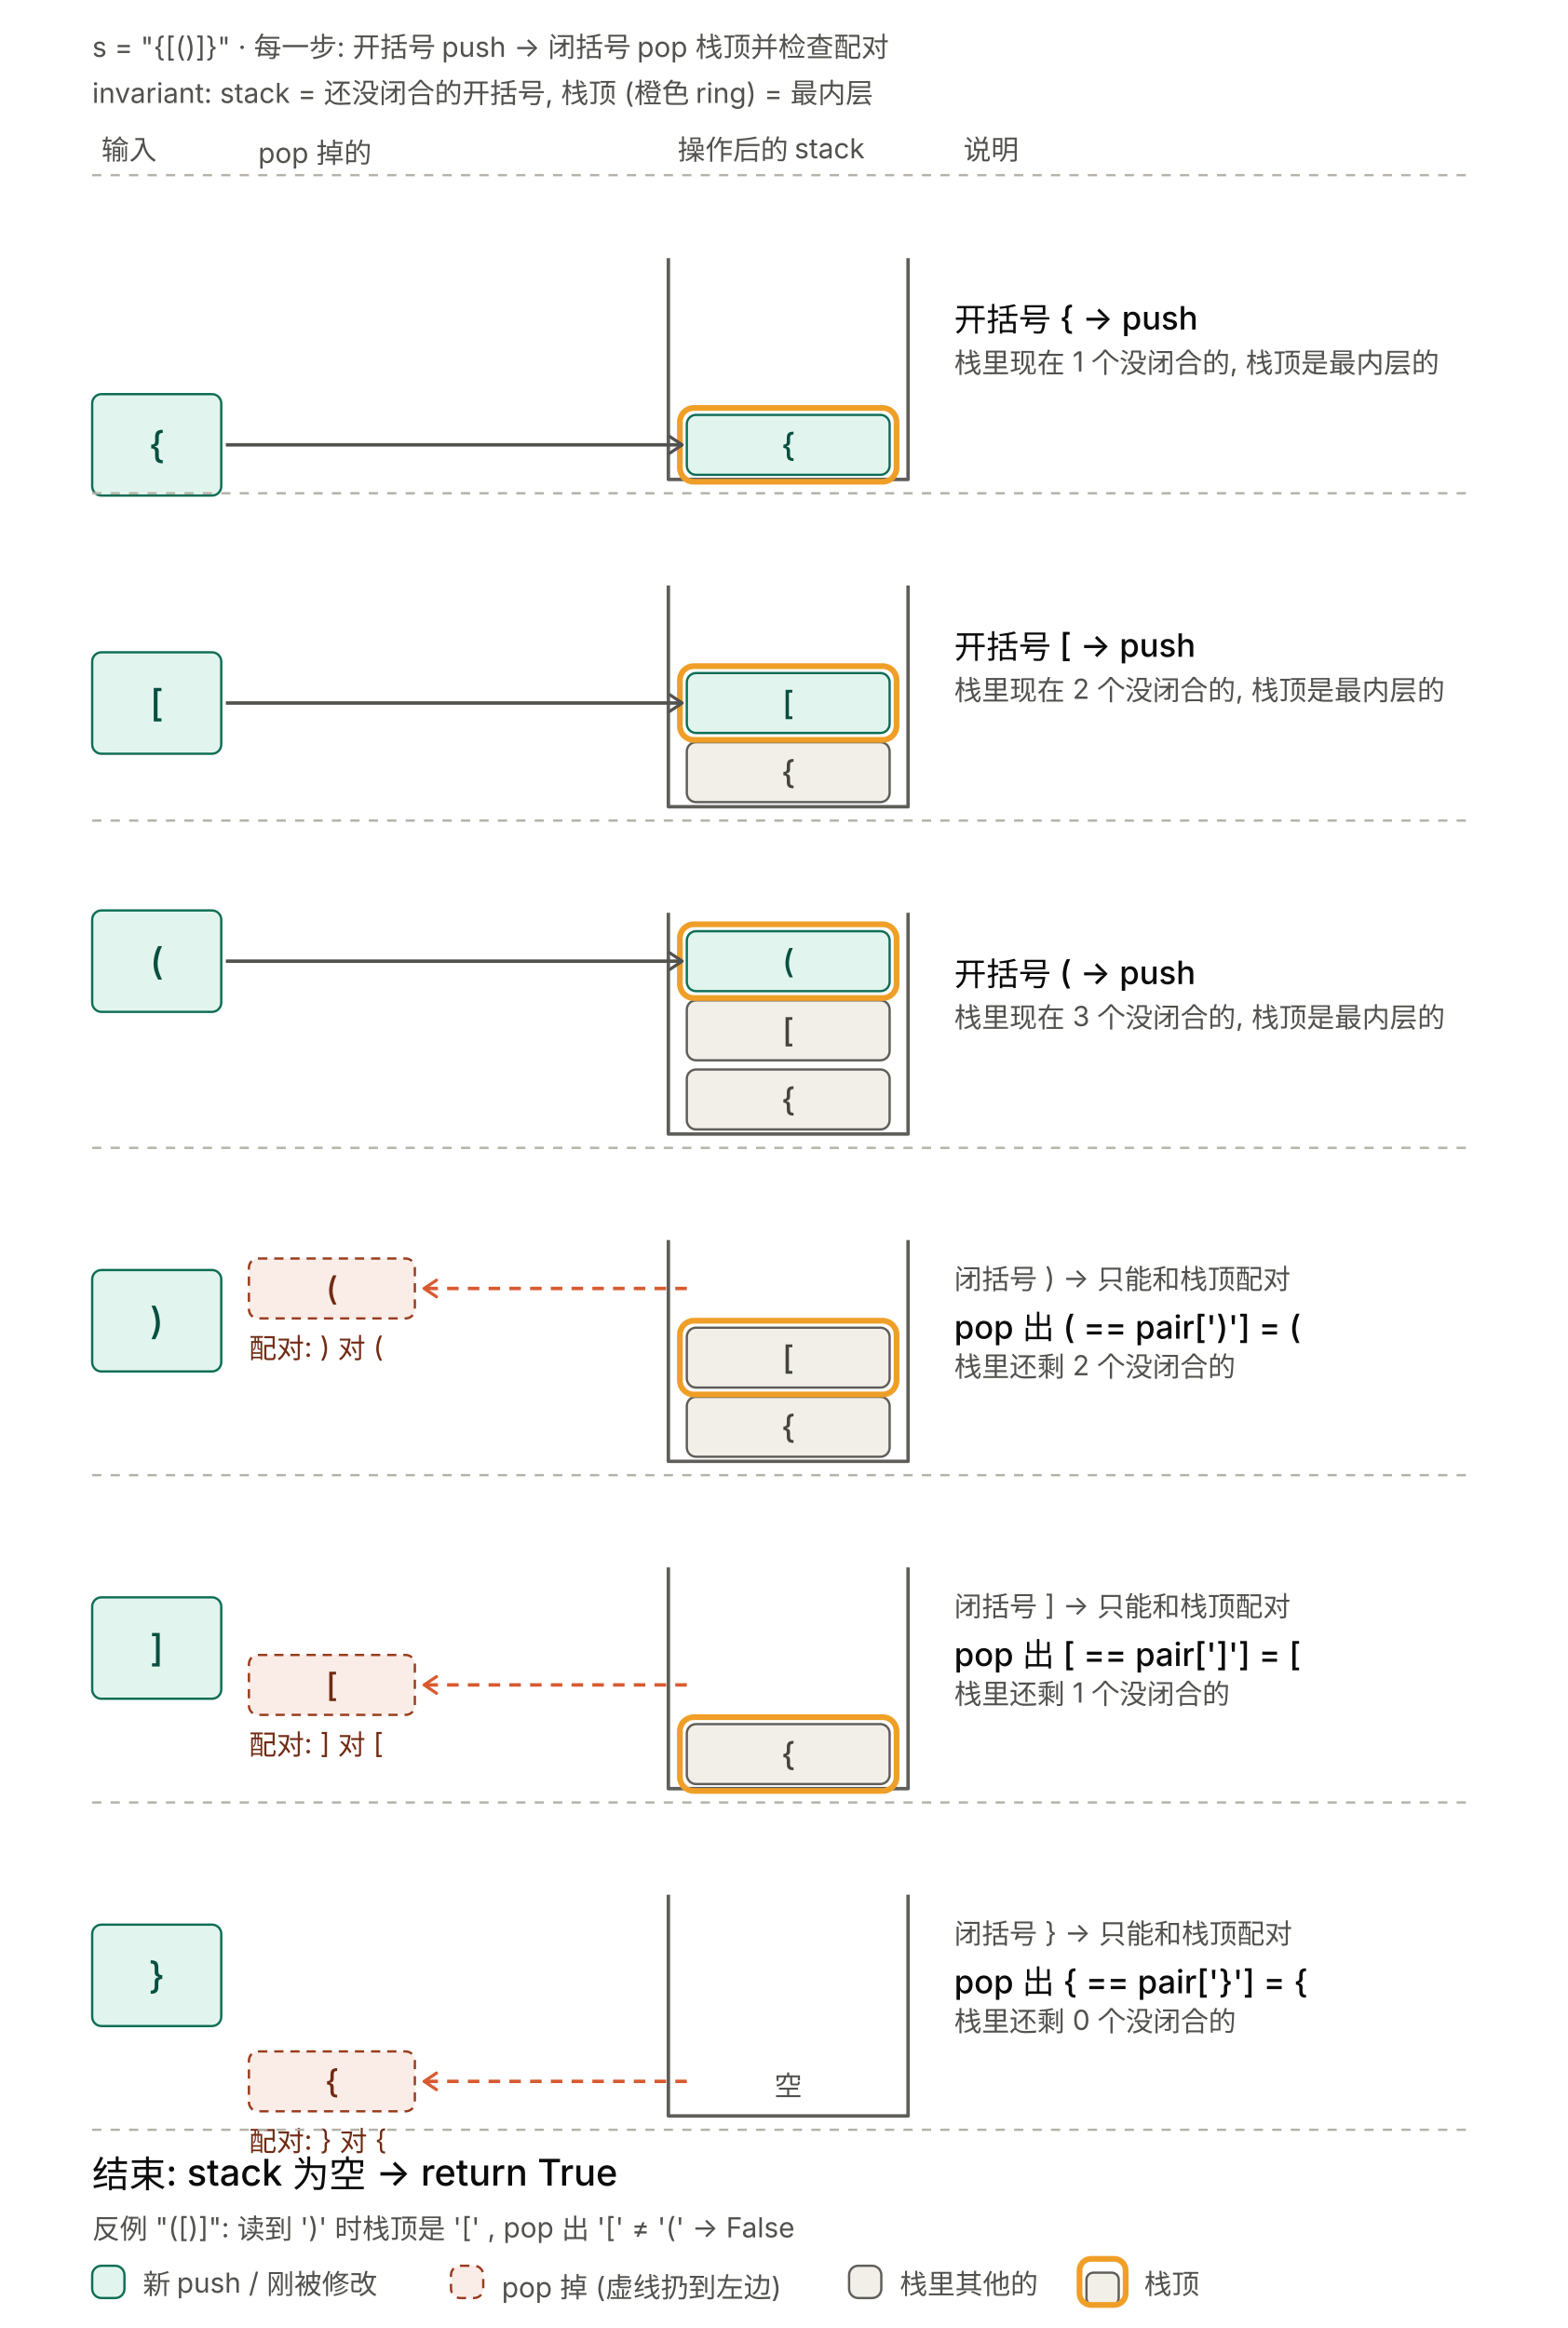
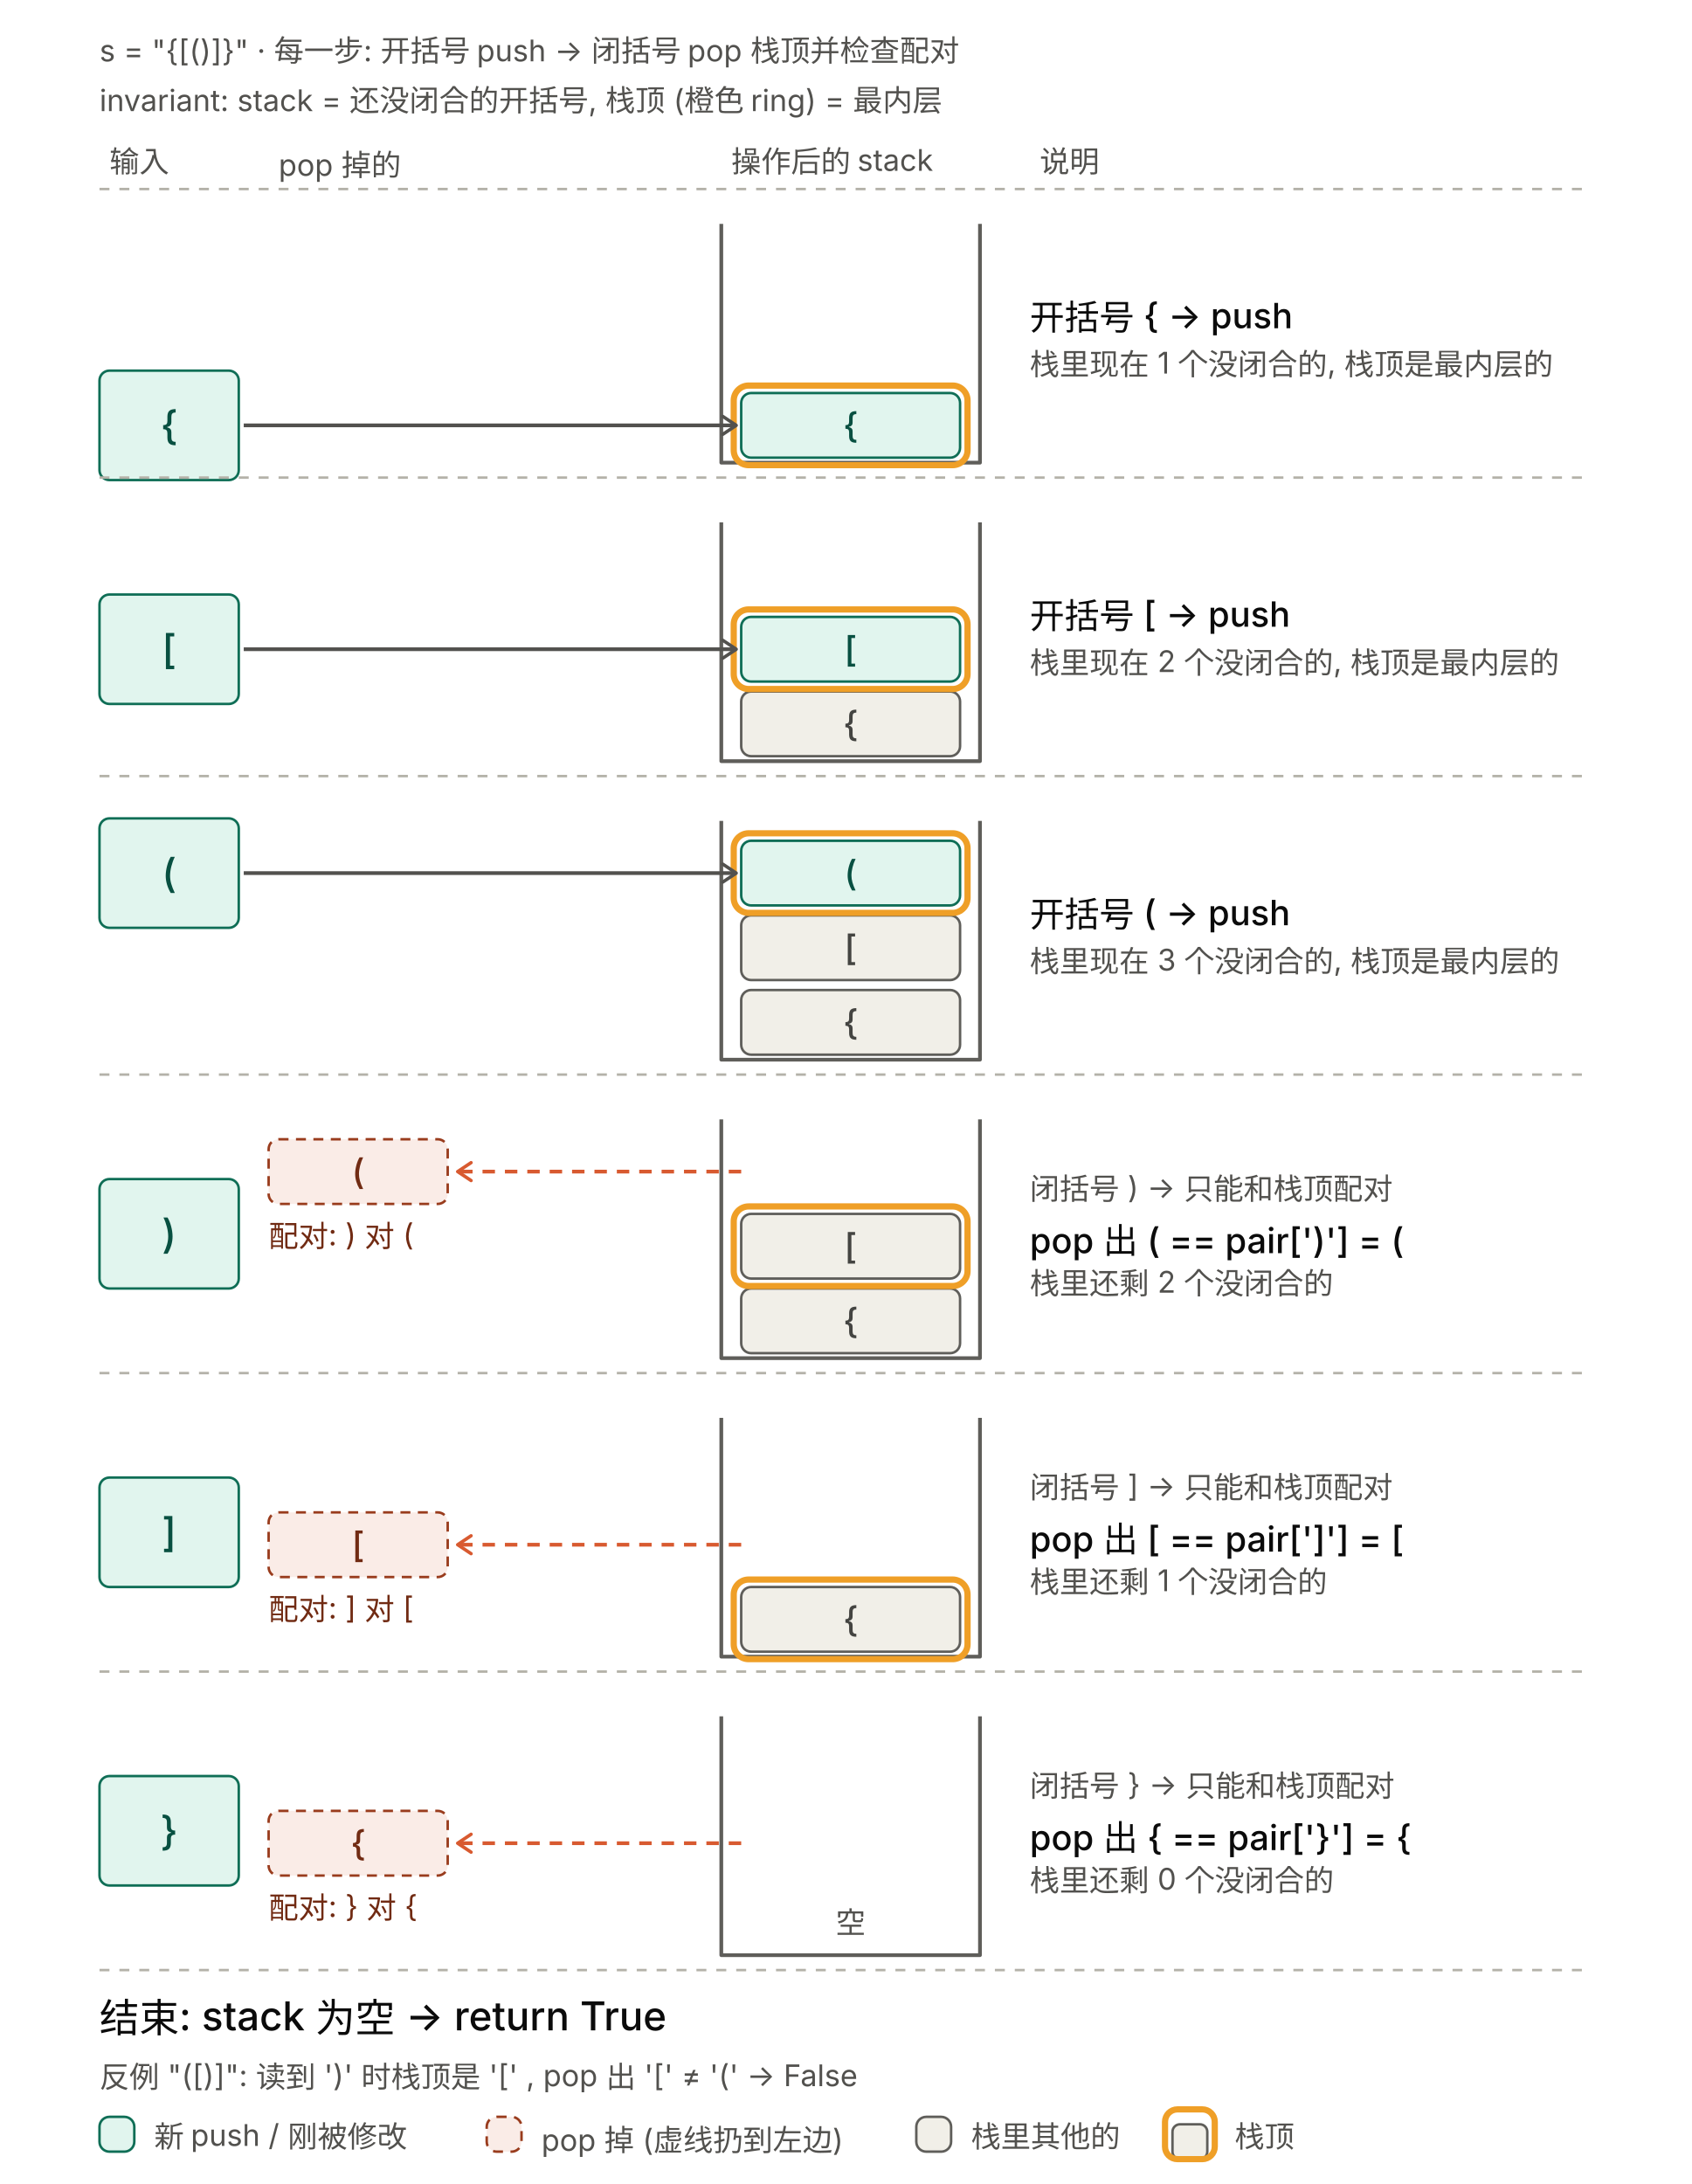
- <svg xmlns="http://www.w3.org/2000/svg" width="100%" viewBox="0 0 680 1010" role="img" font-family="ui-sans-serif, system-ui, -apple-system, &quot;PingFang SC&quot;, sans-serif">
+ <svg xmlns="http://www.w3.org/2000/svg" width="100%" viewBox="0 0 680 878" role="img" font-family="ui-sans-serif, system-ui, -apple-system, &quot;PingFang SC&quot;, sans-serif">
  <defs>
    <marker id="arr" viewBox="0 0 10 10" refX="8" refY="5" markerWidth="6" markerHeight="6" orient="auto-start-reverse">
      <path d="M2 1L8 5L2 9" fill="none" stroke="#52514E" stroke-width="1.5" stroke-linecap="round" stroke-linejoin="round" />
    </marker>
    <marker id="arrR" viewBox="0 0 10 10" refX="8" refY="5" markerWidth="6" markerHeight="6" orient="auto-start-reverse">
      <path d="M2 1L8 5L2 9" fill="none" stroke="#D85A30" stroke-width="1.5" stroke-linecap="round" stroke-linejoin="round" />
    </marker>
  </defs>
  <text x="40" y="18" font-size="12" fill="#52514E" font-weight="400" text-anchor="start" dominant-baseline="central">s = "{[()]}" · 每一步: 开括号 push → 闭括号 pop 栈顶并检查配对</text>
  <text x="40" y="38" font-size="12" fill="#52514E" font-weight="400" text-anchor="start" dominant-baseline="central">invariant: stack = 还没闭合的开括号, 栈顶 (橙色 ring) = 最内层</text>
  <text x="44" y="64" font-size="12" fill="#52514E" font-weight="400" text-anchor="start" dominant-baseline="central">输入</text>
  <text x="112" y="64" font-size="12" fill="#52514E" font-weight="400" text-anchor="start" dominant-baseline="central">pop 掉的</text>
  <text x="294" y="64" font-size="12" fill="#52514E" font-weight="400" text-anchor="start" dominant-baseline="central">操作后的 stack</text>
  <text x="418" y="64" font-size="12" fill="#52514E" font-weight="400" text-anchor="start" dominant-baseline="central">说明</text>
  <line x1="40" y1="76" x2="640" y2="76" stroke="#B4B2A9" stroke-width="1" stroke-dasharray="4 4" />
-   <path d="M290 112 L290 208 L394 208 L394 112" fill="none" stroke="#5F5E5A" stroke-width="1.5" stroke-linejoin="round" />
-   <rect x="298" y="180" width="88" height="26" rx="4" fill="#E1F5EE" stroke="#0F6E56" stroke-width="1" />
-   <rect x="295" y="177" width="94" height="32" rx="6" fill="none" stroke="#EF9F27" stroke-width="2.5" />
-   <text x="342.0" y="193.0" font-size="14" fill="#085041" font-weight="500" text-anchor="middle" dominant-baseline="central">{</text>
-   <rect x="40" y="171.0" width="56" height="44" rx="4" fill="#E1F5EE" stroke="#0F6E56" stroke-width="1" />
-   <text x="68" y="193.0" font-size="16" fill="#085041" font-weight="500" text-anchor="middle" dominant-baseline="central">{</text>
-   <path d="M98 193.0 L296 193.0" fill="none" stroke="#52514E" stroke-width="1.5" marker-end="url(#arr)" />
-   <text x="414" y="137.5" font-size="14" fill="#0B0B0B" font-weight="500" text-anchor="start" dominant-baseline="central">开括号 { → push</text>
-   <text x="414" y="156.5" font-size="12" fill="#52514E" font-weight="400" text-anchor="start" dominant-baseline="central">栈里现在 1 个没闭合的, 栈顶是最内层的</text>
-   <line x1="40" y1="214" x2="640" y2="214" stroke="#B4B2A9" stroke-width="1" stroke-dasharray="4 4" />
-   <path d="M290 254 L290 350 L394 350 L394 254" fill="none" stroke="#5F5E5A" stroke-width="1.5" stroke-linejoin="round" />
-   <rect x="298" y="322" width="88" height="26" rx="4" fill="#F1EFE8" stroke="#5F5E5A" stroke-width="1" />
-   <text x="342.0" y="335.0" font-size="14" fill="#444441" font-weight="500" text-anchor="middle" dominant-baseline="central">{</text>
-   <rect x="298" y="292" width="88" height="26" rx="4" fill="#E1F5EE" stroke="#0F6E56" stroke-width="1" />
-   <rect x="295" y="289" width="94" height="32" rx="6" fill="none" stroke="#EF9F27" stroke-width="2.5" />
-   <text x="342.0" y="305.0" font-size="14" fill="#085041" font-weight="500" text-anchor="middle" dominant-baseline="central">[</text>
-   <rect x="40" y="283.0" width="56" height="44" rx="4" fill="#E1F5EE" stroke="#0F6E56" stroke-width="1" />
-   <text x="68" y="305.0" font-size="16" fill="#085041" font-weight="500" text-anchor="middle" dominant-baseline="central">[</text>
-   <path d="M98 305.0 L296 305.0" fill="none" stroke="#52514E" stroke-width="1.5" marker-end="url(#arr)" />
-   <text x="414" y="279.5" font-size="14" fill="#0B0B0B" font-weight="500" text-anchor="start" dominant-baseline="central">开括号 [ → push</text>
-   <text x="414" y="298.5" font-size="12" fill="#52514E" font-weight="400" text-anchor="start" dominant-baseline="central">栈里现在 2 个没闭合的, 栈顶是最内层的</text>
-   <line x1="40" y1="356" x2="640" y2="356" stroke="#B4B2A9" stroke-width="1" stroke-dasharray="4 4" />
-   <path d="M290 396 L290 492 L394 492 L394 396" fill="none" stroke="#5F5E5A" stroke-width="1.5" stroke-linejoin="round" />
-   <rect x="298" y="464" width="88" height="26" rx="4" fill="#F1EFE8" stroke="#5F5E5A" stroke-width="1" />
-   <text x="342.0" y="477.0" font-size="14" fill="#444441" font-weight="500" text-anchor="middle" dominant-baseline="central">{</text>
-   <rect x="298" y="434" width="88" height="26" rx="4" fill="#F1EFE8" stroke="#5F5E5A" stroke-width="1" />
-   <text x="342.0" y="447.0" font-size="14" fill="#444441" font-weight="500" text-anchor="middle" dominant-baseline="central">[</text>
-   <rect x="298" y="404" width="88" height="26" rx="4" fill="#E1F5EE" stroke="#0F6E56" stroke-width="1" />
-   <rect x="295" y="401" width="94" height="32" rx="6" fill="none" stroke="#EF9F27" stroke-width="2.5" />
-   <text x="342.0" y="417.0" font-size="14" fill="#085041" font-weight="500" text-anchor="middle" dominant-baseline="central">(</text>
-   <rect x="40" y="395.0" width="56" height="44" rx="4" fill="#E1F5EE" stroke="#0F6E56" stroke-width="1" />
-   <text x="68" y="417.0" font-size="16" fill="#085041" font-weight="500" text-anchor="middle" dominant-baseline="central">(</text>
-   <path d="M98 417.0 L296 417.0" fill="none" stroke="#52514E" stroke-width="1.5" marker-end="url(#arr)" />
-   <text x="414" y="421.5" font-size="14" fill="#0B0B0B" font-weight="500" text-anchor="start" dominant-baseline="central">开括号 ( → push</text>
-   <text x="414" y="440.5" font-size="12" fill="#52514E" font-weight="400" text-anchor="start" dominant-baseline="central">栈里现在 3 个没闭合的, 栈顶是最内层的</text>
-   <line x1="40" y1="498" x2="640" y2="498" stroke="#B4B2A9" stroke-width="1" stroke-dasharray="4 4" />
-   <path d="M290 538 L290 634 L394 634 L394 538" fill="none" stroke="#5F5E5A" stroke-width="1.5" stroke-linejoin="round" />
-   <rect x="298" y="606" width="88" height="26" rx="4" fill="#F1EFE8" stroke="#5F5E5A" stroke-width="1" />
-   <text x="342.0" y="619.0" font-size="14" fill="#444441" font-weight="500" text-anchor="middle" dominant-baseline="central">{</text>
-   <rect x="298" y="576" width="88" height="26" rx="4" fill="#F1EFE8" stroke="#5F5E5A" stroke-width="1" />
-   <rect x="295" y="573" width="94" height="32" rx="6" fill="none" stroke="#EF9F27" stroke-width="2.5" />
-   <text x="342.0" y="589.0" font-size="14" fill="#444441" font-weight="500" text-anchor="middle" dominant-baseline="central">[</text>
-   <rect x="108" y="546" width="72" height="26" rx="4" fill="#FAECE7" stroke="#993C1D" stroke-width="1" stroke-dasharray="4 3" />
-   <text x="144.0" y="559.0" font-size="14" fill="#712B13" font-weight="500" text-anchor="middle" dominant-baseline="central">(</text>
-   <path d="M298 559.0 L184 559.0" fill="none" stroke="#D85A30" stroke-width="1.5" stroke-dasharray="5 4" marker-end="url(#arrR)" />
-   <text x="108" y="584" font-size="12" fill="#712B13" font-weight="400" text-anchor="start" dominant-baseline="central">配对: ) 对 (</text>
-   <rect x="40" y="551.0" width="56" height="44" rx="4" fill="#E1F5EE" stroke="#0F6E56" stroke-width="1" />
-   <text x="68" y="573.0" font-size="16" fill="#085041" font-weight="500" text-anchor="middle" dominant-baseline="central">)</text>
-   <text x="414" y="554.0" font-size="12" fill="#52514E" font-weight="400" text-anchor="start" dominant-baseline="central">闭括号 ) → 只能和栈顶配对</text>
-   <text x="414" y="573.0" font-size="14" fill="#0B0B0B" font-weight="500" text-anchor="start" dominant-baseline="central">pop 出 ( == pair[')'] = (</text>
-   <text x="414" y="592.0" font-size="12" fill="#52514E" font-weight="400" text-anchor="start" dominant-baseline="central">栈里还剩 2 个没闭合的</text>
-   <line x1="40" y1="640" x2="640" y2="640" stroke="#B4B2A9" stroke-width="1" stroke-dasharray="4 4" />
-   <path d="M290 680 L290 776 L394 776 L394 680" fill="none" stroke="#5F5E5A" stroke-width="1.5" stroke-linejoin="round" />
-   <rect x="298" y="748" width="88" height="26" rx="4" fill="#F1EFE8" stroke="#5F5E5A" stroke-width="1" />
-   <rect x="295" y="745" width="94" height="32" rx="6" fill="none" stroke="#EF9F27" stroke-width="2.5" />
-   <text x="342.0" y="761.0" font-size="14" fill="#444441" font-weight="500" text-anchor="middle" dominant-baseline="central">{</text>
-   <rect x="108" y="718" width="72" height="26" rx="4" fill="#FAECE7" stroke="#993C1D" stroke-width="1" stroke-dasharray="4 3" />
-   <text x="144.0" y="731.0" font-size="14" fill="#712B13" font-weight="500" text-anchor="middle" dominant-baseline="central">[</text>
-   <path d="M298 731.0 L184 731.0" fill="none" stroke="#D85A30" stroke-width="1.5" stroke-dasharray="5 4" marker-end="url(#arrR)" />
-   <text x="108" y="756" font-size="12" fill="#712B13" font-weight="400" text-anchor="start" dominant-baseline="central">配对: ] 对 [</text>
-   <rect x="40" y="693.0" width="56" height="44" rx="4" fill="#E1F5EE" stroke="#0F6E56" stroke-width="1" />
-   <text x="68" y="715.0" font-size="16" fill="#085041" font-weight="500" text-anchor="middle" dominant-baseline="central">]</text>
-   <text x="414" y="696.0" font-size="12" fill="#52514E" font-weight="400" text-anchor="start" dominant-baseline="central">闭括号 ] → 只能和栈顶配对</text>
-   <text x="414" y="715.0" font-size="14" fill="#0B0B0B" font-weight="500" text-anchor="start" dominant-baseline="central">pop 出 [ == pair[']'] = [</text>
-   <text x="414" y="734.0" font-size="12" fill="#52514E" font-weight="400" text-anchor="start" dominant-baseline="central">栈里还剩 1 个没闭合的</text>
-   <line x1="40" y1="782" x2="640" y2="782" stroke="#B4B2A9" stroke-width="1" stroke-dasharray="4 4" />
-   <path d="M290 822 L290 918 L394 918 L394 822" fill="none" stroke="#5F5E5A" stroke-width="1.5" stroke-linejoin="round" />
-   <text x="342.0" y="904" font-size="12" fill="#52514E" font-weight="400" text-anchor="middle" dominant-baseline="central">空</text>
-   <rect x="108" y="890" width="72" height="26" rx="4" fill="#FAECE7" stroke="#993C1D" stroke-width="1" stroke-dasharray="4 3" />
-   <text x="144.0" y="903.0" font-size="14" fill="#712B13" font-weight="500" text-anchor="middle" dominant-baseline="central">{</text>
-   <path d="M298 903.0 L184 903.0" fill="none" stroke="#D85A30" stroke-width="1.5" stroke-dasharray="5 4" marker-end="url(#arrR)" />
-   <text x="108" y="928" font-size="12" fill="#712B13" font-weight="400" text-anchor="start" dominant-baseline="central">配对: } 对 {</text>
-   <rect x="40" y="835.0" width="56" height="44" rx="4" fill="#E1F5EE" stroke="#0F6E56" stroke-width="1" />
-   <text x="68" y="857.0" font-size="16" fill="#085041" font-weight="500" text-anchor="middle" dominant-baseline="central">}</text>
-   <text x="414" y="838.0" font-size="12" fill="#52514E" font-weight="400" text-anchor="start" dominant-baseline="central">闭括号 } → 只能和栈顶配对</text>
-   <text x="414" y="857.0" font-size="14" fill="#0B0B0B" font-weight="500" text-anchor="start" dominant-baseline="central">pop 出 { == pair['}'] = {</text>
-   <text x="414" y="876.0" font-size="12" fill="#52514E" font-weight="400" text-anchor="start" dominant-baseline="central">栈里还剩 0 个没闭合的</text>
-   <line x1="40" y1="924" x2="640" y2="924" stroke="#B4B2A9" stroke-width="1" stroke-dasharray="4 4" />
-   <text x="40" y="942" font-size="16" fill="#0B0B0B" font-weight="500" text-anchor="start" dominant-baseline="central">结束: stack 为空 → return True</text>
-   <text x="40" y="966" font-size="12" fill="#52514E" font-weight="400" text-anchor="start" dominant-baseline="central">反例 "([)]": 读到 ')' 时栈顶是 '[' , pop 出 '[' ≠ '(' → False</text>
-   <rect x="40" y="983" width="14" height="14" rx="4" fill="#E1F5EE" stroke="#0F6E56" stroke-width="1" />
-   <text x="62" y="990" font-size="12" fill="#52514E" font-weight="400" text-anchor="start" dominant-baseline="central">新 push / 刚被修改</text>
-   <rect x="195.68" y="983" width="14" height="14" rx="4" fill="#FAECE7" stroke="#993C1D" stroke-width="1" stroke-dasharray="4 3" />
-   <text x="217.68" y="990" font-size="12" fill="#52514E" font-weight="400" text-anchor="start" dominant-baseline="central">pop 掉 (虚线扔到左边)</text>
-   <rect x="368.4" y="983" width="14" height="14" rx="4" fill="#F1EFE8" stroke="#5F5E5A" stroke-width="1" />
-   <text x="390.4" y="990" font-size="12" fill="#52514E" font-weight="400" text-anchor="start" dominant-baseline="central">栈里其他的</text>
-   <rect x="471.4" y="986" width="14" height="14" rx="3" fill="#F1EFE8" stroke="#5F5E5A" stroke-width="1" />
-   <rect x="468.4" y="980" width="20" height="20" rx="5" fill="none" stroke="#EF9F27" stroke-width="2.5" />
-   <text x="496.4" y="990" font-size="12" fill="#52514E" font-weight="400" text-anchor="start" dominant-baseline="central">栈顶</text>
+   <path d="M290 90 L290 186 L394 186 L394 90" fill="none" stroke="#5F5E5A" stroke-width="1.5" stroke-linejoin="round" />
+   <rect x="298" y="158" width="88" height="26" rx="4" fill="#E1F5EE" stroke="#0F6E56" stroke-width="1" />
+   <rect x="295" y="155" width="94" height="32" rx="6" fill="none" stroke="#EF9F27" stroke-width="2.5" />
+   <text x="342.0" y="171.0" font-size="14" fill="#085041" font-weight="500" text-anchor="middle" dominant-baseline="central">{</text>
+   <rect x="40" y="149.0" width="56" height="44" rx="4" fill="#E1F5EE" stroke="#0F6E56" stroke-width="1" />
+   <text x="68" y="171.0" font-size="16" fill="#085041" font-weight="500" text-anchor="middle" dominant-baseline="central">{</text>
+   <path d="M98 171.0 L296 171.0" fill="none" stroke="#52514E" stroke-width="1.5" marker-end="url(#arr)" />
+   <text x="414" y="126.5" font-size="14" fill="#0B0B0B" font-weight="500" text-anchor="start" dominant-baseline="central">开括号 { → push</text>
+   <text x="414" y="145.5" font-size="12" fill="#52514E" font-weight="400" text-anchor="start" dominant-baseline="central">栈里现在 1 个没闭合的, 栈顶是最内层的</text>
+   <line x1="40" y1="192" x2="640" y2="192" stroke="#B4B2A9" stroke-width="1" stroke-dasharray="4 4" />
+   <path d="M290 210 L290 306 L394 306 L394 210" fill="none" stroke="#5F5E5A" stroke-width="1.5" stroke-linejoin="round" />
+   <rect x="298" y="278" width="88" height="26" rx="4" fill="#F1EFE8" stroke="#5F5E5A" stroke-width="1" />
+   <text x="342.0" y="291.0" font-size="14" fill="#444441" font-weight="500" text-anchor="middle" dominant-baseline="central">{</text>
+   <rect x="298" y="248" width="88" height="26" rx="4" fill="#E1F5EE" stroke="#0F6E56" stroke-width="1" />
+   <rect x="295" y="245" width="94" height="32" rx="6" fill="none" stroke="#EF9F27" stroke-width="2.5" />
+   <text x="342.0" y="261.0" font-size="14" fill="#085041" font-weight="500" text-anchor="middle" dominant-baseline="central">[</text>
+   <rect x="40" y="239.0" width="56" height="44" rx="4" fill="#E1F5EE" stroke="#0F6E56" stroke-width="1" />
+   <text x="68" y="261.0" font-size="16" fill="#085041" font-weight="500" text-anchor="middle" dominant-baseline="central">[</text>
+   <path d="M98 261.0 L296 261.0" fill="none" stroke="#52514E" stroke-width="1.5" marker-end="url(#arr)" />
+   <text x="414" y="246.5" font-size="14" fill="#0B0B0B" font-weight="500" text-anchor="start" dominant-baseline="central">开括号 [ → push</text>
+   <text x="414" y="265.5" font-size="12" fill="#52514E" font-weight="400" text-anchor="start" dominant-baseline="central">栈里现在 2 个没闭合的, 栈顶是最内层的</text>
+   <line x1="40" y1="312" x2="640" y2="312" stroke="#B4B2A9" stroke-width="1" stroke-dasharray="4 4" />
+   <path d="M290 330 L290 426 L394 426 L394 330" fill="none" stroke="#5F5E5A" stroke-width="1.5" stroke-linejoin="round" />
+   <rect x="298" y="398" width="88" height="26" rx="4" fill="#F1EFE8" stroke="#5F5E5A" stroke-width="1" />
+   <text x="342.0" y="411.0" font-size="14" fill="#444441" font-weight="500" text-anchor="middle" dominant-baseline="central">{</text>
+   <rect x="298" y="368" width="88" height="26" rx="4" fill="#F1EFE8" stroke="#5F5E5A" stroke-width="1" />
+   <text x="342.0" y="381.0" font-size="14" fill="#444441" font-weight="500" text-anchor="middle" dominant-baseline="central">[</text>
+   <rect x="298" y="338" width="88" height="26" rx="4" fill="#E1F5EE" stroke="#0F6E56" stroke-width="1" />
+   <rect x="295" y="335" width="94" height="32" rx="6" fill="none" stroke="#EF9F27" stroke-width="2.5" />
+   <text x="342.0" y="351.0" font-size="14" fill="#085041" font-weight="500" text-anchor="middle" dominant-baseline="central">(</text>
+   <rect x="40" y="329.0" width="56" height="44" rx="4" fill="#E1F5EE" stroke="#0F6E56" stroke-width="1" />
+   <text x="68" y="351.0" font-size="16" fill="#085041" font-weight="500" text-anchor="middle" dominant-baseline="central">(</text>
+   <path d="M98 351.0 L296 351.0" fill="none" stroke="#52514E" stroke-width="1.5" marker-end="url(#arr)" />
+   <text x="414" y="366.5" font-size="14" fill="#0B0B0B" font-weight="500" text-anchor="start" dominant-baseline="central">开括号 ( → push</text>
+   <text x="414" y="385.5" font-size="12" fill="#52514E" font-weight="400" text-anchor="start" dominant-baseline="central">栈里现在 3 个没闭合的, 栈顶是最内层的</text>
+   <line x1="40" y1="432" x2="640" y2="432" stroke="#B4B2A9" stroke-width="1" stroke-dasharray="4 4" />
+   <path d="M290 450 L290 546 L394 546 L394 450" fill="none" stroke="#5F5E5A" stroke-width="1.5" stroke-linejoin="round" />
+   <rect x="298" y="518" width="88" height="26" rx="4" fill="#F1EFE8" stroke="#5F5E5A" stroke-width="1" />
+   <text x="342.0" y="531.0" font-size="14" fill="#444441" font-weight="500" text-anchor="middle" dominant-baseline="central">{</text>
+   <rect x="298" y="488" width="88" height="26" rx="4" fill="#F1EFE8" stroke="#5F5E5A" stroke-width="1" />
+   <rect x="295" y="485" width="94" height="32" rx="6" fill="none" stroke="#EF9F27" stroke-width="2.5" />
+   <text x="342.0" y="501.0" font-size="14" fill="#444441" font-weight="500" text-anchor="middle" dominant-baseline="central">[</text>
+   <rect x="108" y="458" width="72" height="26" rx="4" fill="#FAECE7" stroke="#993C1D" stroke-width="1" stroke-dasharray="4 3" />
+   <text x="144.0" y="471.0" font-size="14" fill="#712B13" font-weight="500" text-anchor="middle" dominant-baseline="central">(</text>
+   <path d="M298 471.0 L184 471.0" fill="none" stroke="#D85A30" stroke-width="1.5" stroke-dasharray="5 4" marker-end="url(#arrR)" />
+   <text x="108" y="496" font-size="12" fill="#712B13" font-weight="400" text-anchor="start" dominant-baseline="central">配对: ) 对 (</text>
+   <rect x="40" y="474.0" width="56" height="44" rx="4" fill="#E1F5EE" stroke="#0F6E56" stroke-width="1" />
+   <text x="68" y="496.0" font-size="16" fill="#085041" font-weight="500" text-anchor="middle" dominant-baseline="central">)</text>
+   <text x="414" y="477.0" font-size="12" fill="#52514E" font-weight="400" text-anchor="start" dominant-baseline="central">闭括号 ) → 只能和栈顶配对</text>
+   <text x="414" y="496.0" font-size="14" fill="#0B0B0B" font-weight="500" text-anchor="start" dominant-baseline="central">pop 出 ( == pair[')'] = (</text>
+   <text x="414" y="515.0" font-size="12" fill="#52514E" font-weight="400" text-anchor="start" dominant-baseline="central">栈里还剩 2 个没闭合的</text>
+   <line x1="40" y1="552" x2="640" y2="552" stroke="#B4B2A9" stroke-width="1" stroke-dasharray="4 4" />
+   <path d="M290 570 L290 666 L394 666 L394 570" fill="none" stroke="#5F5E5A" stroke-width="1.5" stroke-linejoin="round" />
+   <rect x="298" y="638" width="88" height="26" rx="4" fill="#F1EFE8" stroke="#5F5E5A" stroke-width="1" />
+   <rect x="295" y="635" width="94" height="32" rx="6" fill="none" stroke="#EF9F27" stroke-width="2.5" />
+   <text x="342.0" y="651.0" font-size="14" fill="#444441" font-weight="500" text-anchor="middle" dominant-baseline="central">{</text>
+   <rect x="108" y="608" width="72" height="26" rx="4" fill="#FAECE7" stroke="#993C1D" stroke-width="1" stroke-dasharray="4 3" />
+   <text x="144.0" y="621.0" font-size="14" fill="#712B13" font-weight="500" text-anchor="middle" dominant-baseline="central">[</text>
+   <path d="M298 621.0 L184 621.0" fill="none" stroke="#D85A30" stroke-width="1.5" stroke-dasharray="5 4" marker-end="url(#arrR)" />
+   <text x="108" y="646" font-size="12" fill="#712B13" font-weight="400" text-anchor="start" dominant-baseline="central">配对: ] 对 [</text>
+   <rect x="40" y="594.0" width="56" height="44" rx="4" fill="#E1F5EE" stroke="#0F6E56" stroke-width="1" />
+   <text x="68" y="616.0" font-size="16" fill="#085041" font-weight="500" text-anchor="middle" dominant-baseline="central">]</text>
+   <text x="414" y="597.0" font-size="12" fill="#52514E" font-weight="400" text-anchor="start" dominant-baseline="central">闭括号 ] → 只能和栈顶配对</text>
+   <text x="414" y="616.0" font-size="14" fill="#0B0B0B" font-weight="500" text-anchor="start" dominant-baseline="central">pop 出 [ == pair[']'] = [</text>
+   <text x="414" y="635.0" font-size="12" fill="#52514E" font-weight="400" text-anchor="start" dominant-baseline="central">栈里还剩 1 个没闭合的</text>
+   <line x1="40" y1="672" x2="640" y2="672" stroke="#B4B2A9" stroke-width="1" stroke-dasharray="4 4" />
+   <path d="M290 690 L290 786 L394 786 L394 690" fill="none" stroke="#5F5E5A" stroke-width="1.5" stroke-linejoin="round" />
+   <text x="342.0" y="772" font-size="12" fill="#52514E" font-weight="400" text-anchor="middle" dominant-baseline="central">空</text>
+   <rect x="108" y="728" width="72" height="26" rx="4" fill="#FAECE7" stroke="#993C1D" stroke-width="1" stroke-dasharray="4 3" />
+   <text x="144.0" y="741.0" font-size="14" fill="#712B13" font-weight="500" text-anchor="middle" dominant-baseline="central">{</text>
+   <path d="M298 741.0 L184 741.0" fill="none" stroke="#D85A30" stroke-width="1.5" stroke-dasharray="5 4" marker-end="url(#arrR)" />
+   <text x="108" y="766" font-size="12" fill="#712B13" font-weight="400" text-anchor="start" dominant-baseline="central">配对: } 对 {</text>
+   <rect x="40" y="714.0" width="56" height="44" rx="4" fill="#E1F5EE" stroke="#0F6E56" stroke-width="1" />
+   <text x="68" y="736.0" font-size="16" fill="#085041" font-weight="500" text-anchor="middle" dominant-baseline="central">}</text>
+   <text x="414" y="717.0" font-size="12" fill="#52514E" font-weight="400" text-anchor="start" dominant-baseline="central">闭括号 } → 只能和栈顶配对</text>
+   <text x="414" y="736.0" font-size="14" fill="#0B0B0B" font-weight="500" text-anchor="start" dominant-baseline="central">pop 出 { == pair['}'] = {</text>
+   <text x="414" y="755.0" font-size="12" fill="#52514E" font-weight="400" text-anchor="start" dominant-baseline="central">栈里还剩 0 个没闭合的</text>
+   <line x1="40" y1="792" x2="640" y2="792" stroke="#B4B2A9" stroke-width="1" stroke-dasharray="4 4" />
+   <text x="40" y="810" font-size="16" fill="#0B0B0B" font-weight="500" text-anchor="start" dominant-baseline="central">结束: stack 为空 → return True</text>
+   <text x="40" y="834" font-size="12" fill="#52514E" font-weight="400" text-anchor="start" dominant-baseline="central">反例 "([)]": 读到 ')' 时栈顶是 '[' , pop 出 '[' ≠ '(' → False</text>
+   <rect x="40" y="851" width="14" height="14" rx="4" fill="#E1F5EE" stroke="#0F6E56" stroke-width="1" />
+   <text x="62" y="858" font-size="12" fill="#52514E" font-weight="400" text-anchor="start" dominant-baseline="central">新 push / 刚被修改</text>
+   <rect x="195.68" y="851" width="14" height="14" rx="4" fill="#FAECE7" stroke="#993C1D" stroke-width="1" stroke-dasharray="4 3" />
+   <text x="217.68" y="858" font-size="12" fill="#52514E" font-weight="400" text-anchor="start" dominant-baseline="central">pop 掉 (虚线扔到左边)</text>
+   <rect x="368.4" y="851" width="14" height="14" rx="4" fill="#F1EFE8" stroke="#5F5E5A" stroke-width="1" />
+   <text x="390.4" y="858" font-size="12" fill="#52514E" font-weight="400" text-anchor="start" dominant-baseline="central">栈里其他的</text>
+   <rect x="471.4" y="854" width="14" height="14" rx="3" fill="#F1EFE8" stroke="#5F5E5A" stroke-width="1" />
+   <rect x="468.4" y="848" width="20" height="20" rx="5" fill="none" stroke="#EF9F27" stroke-width="2.5" />
+   <text x="496.4" y="858" font-size="12" fill="#52514E" font-weight="400" text-anchor="start" dominant-baseline="central">栈顶</text>
</svg>
